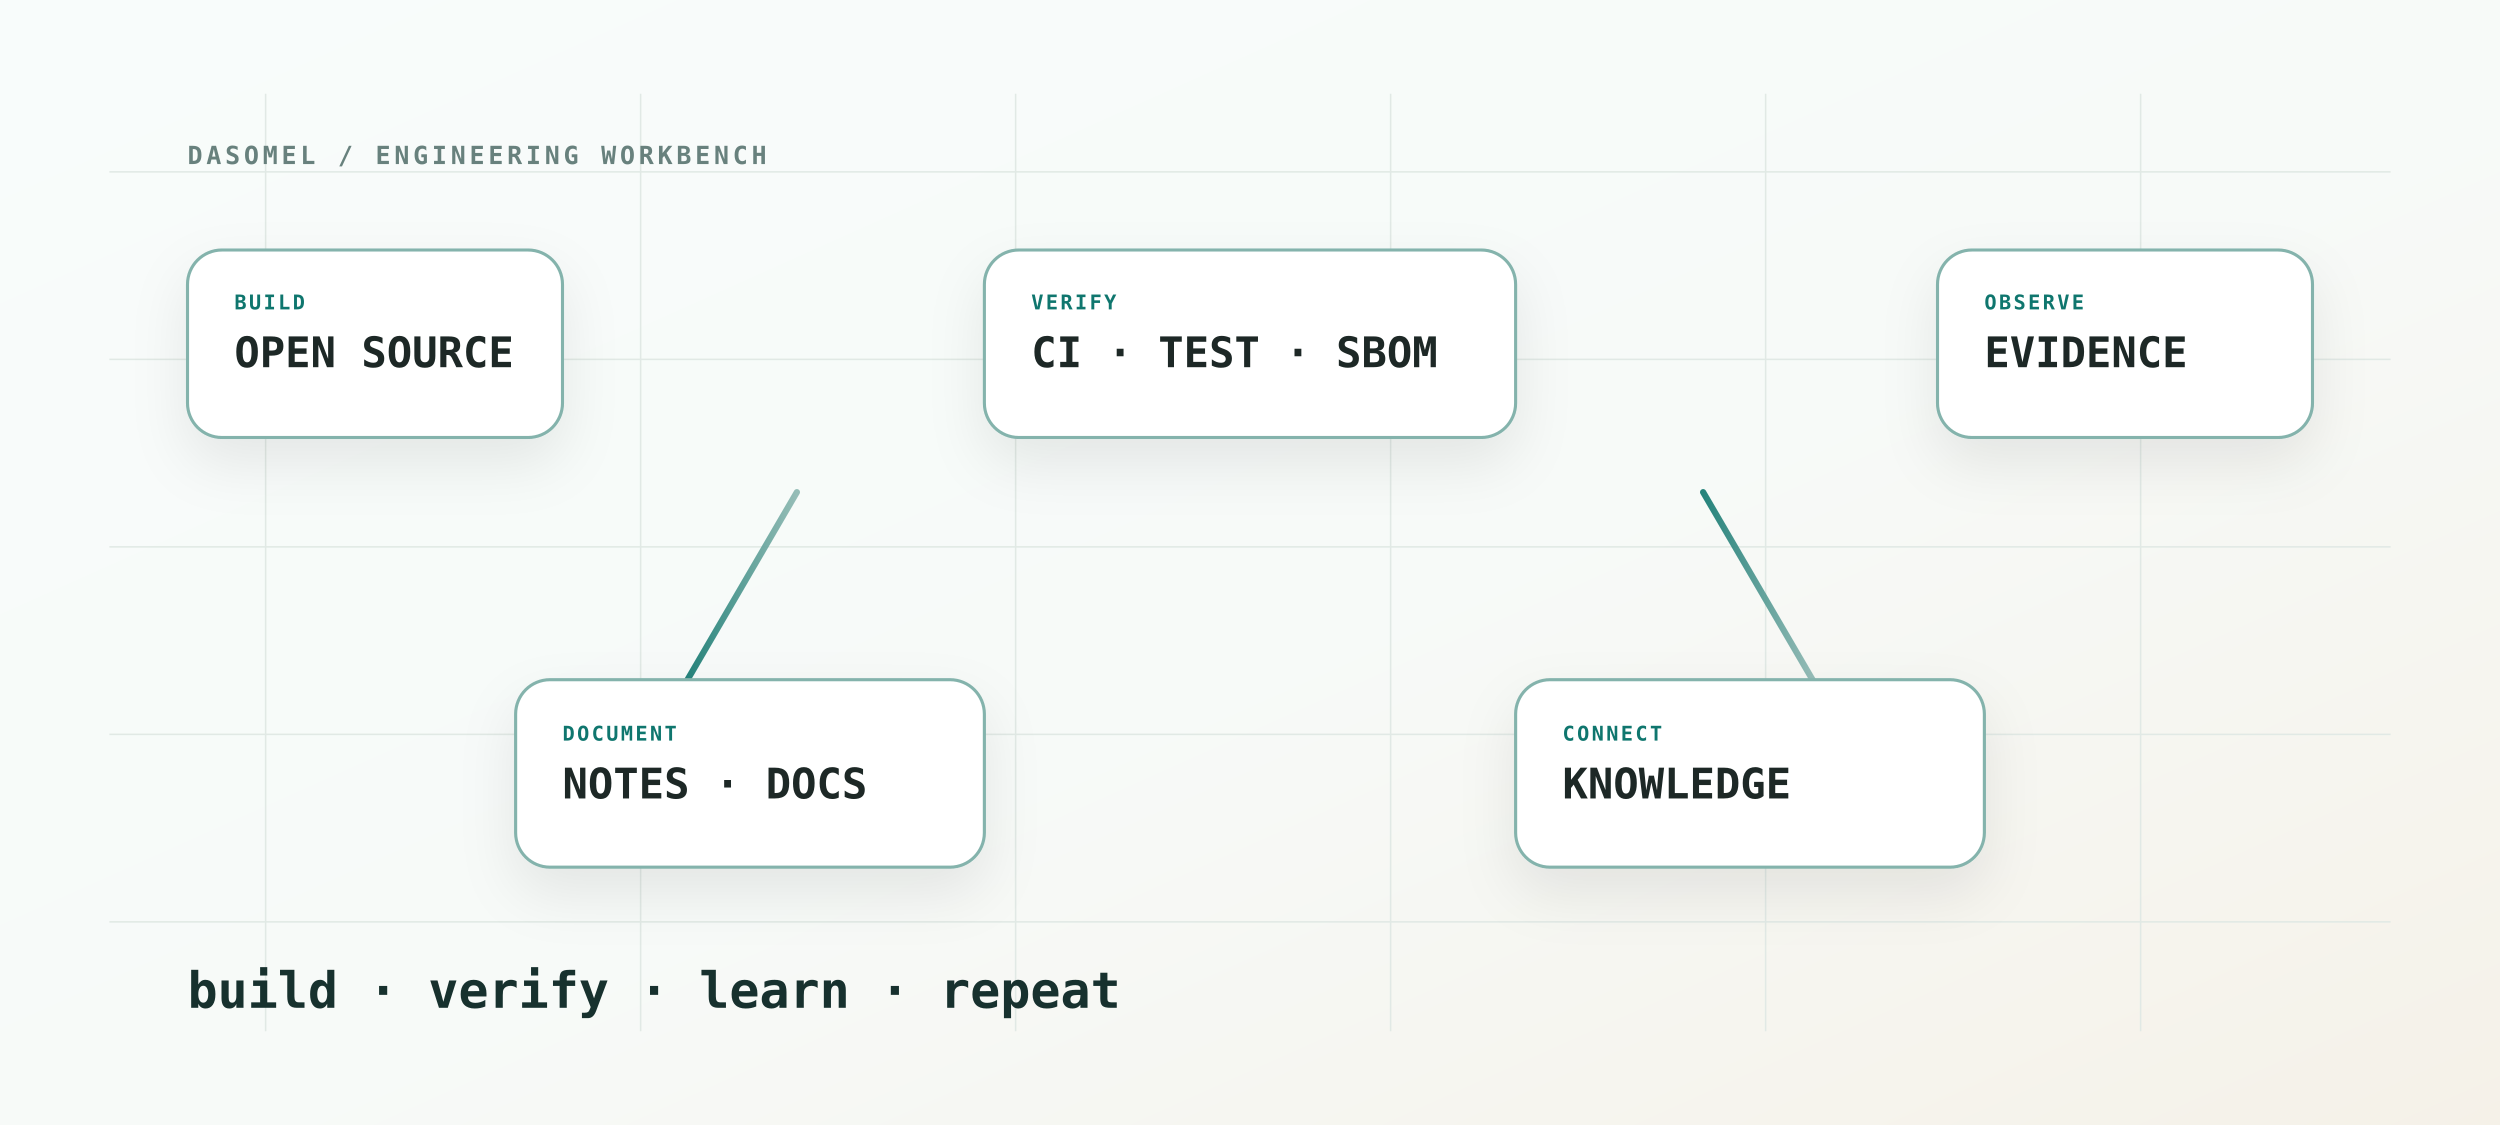
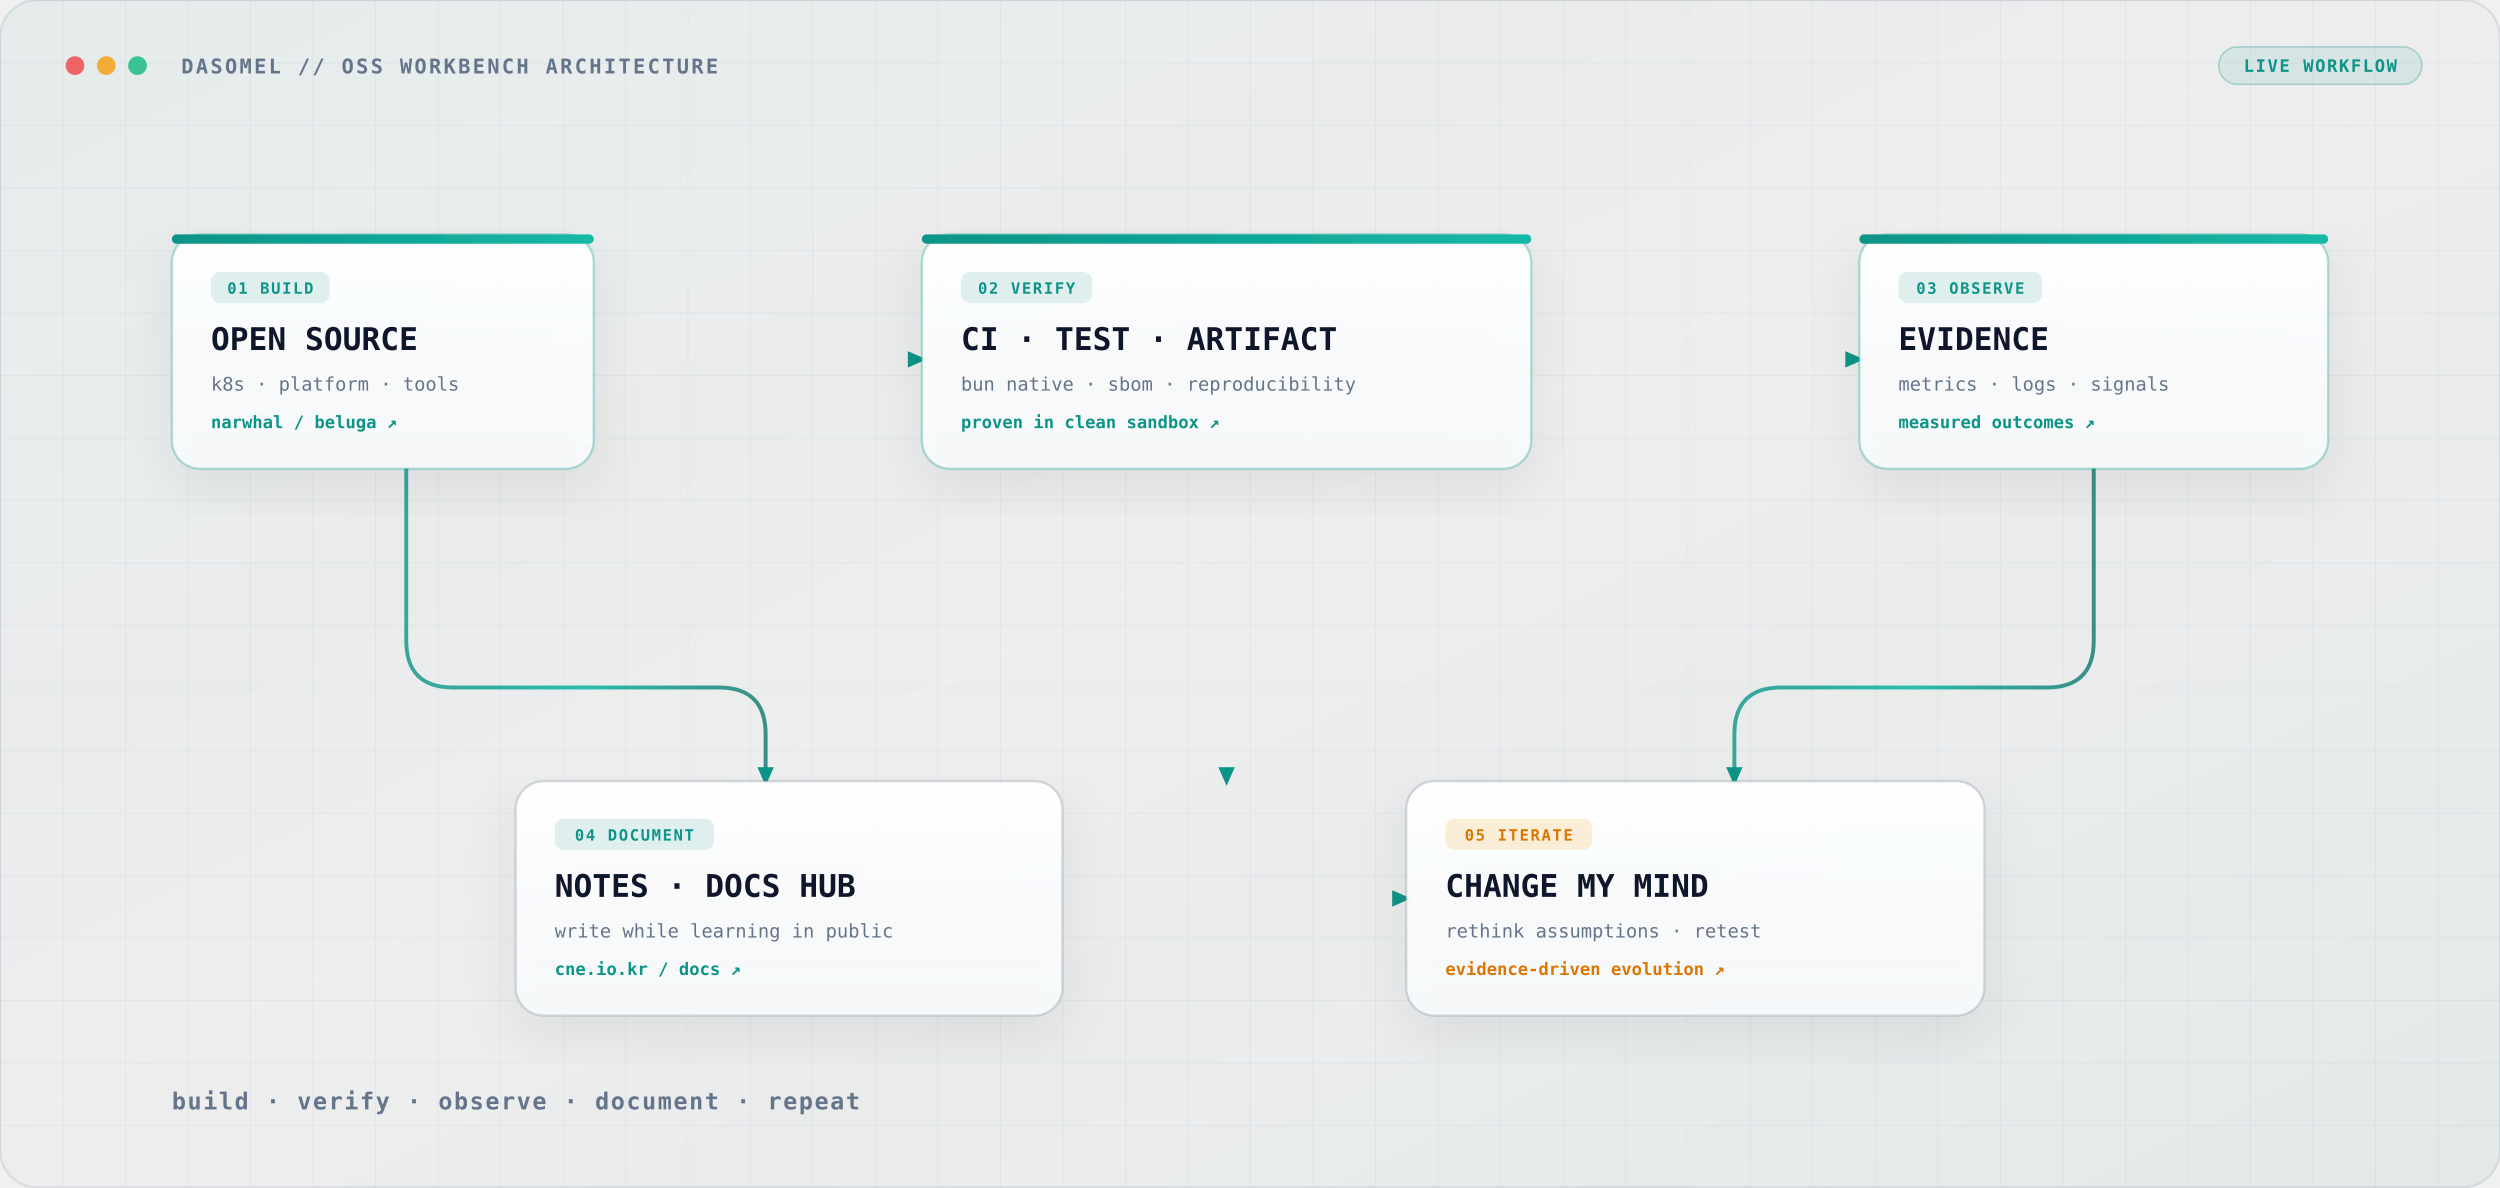
- <svg xmlns="http://www.w3.org/2000/svg" viewBox="0 0 1600 720" role="img" aria-labelledby="t d">
+ <svg xmlns="http://www.w3.org/2000/svg" viewBox="0 0 1600 760" width="100%" height="100%" role="img" aria-labelledby="t d">
  <defs>
-     <linearGradient id="bg" x1="0" y1="0" x2="1" y2="1">
-       <stop offset="0" stop-color="#f8fcfb" />
-       <stop offset="0.55" stop-color="#f7faf8" />
-       <stop offset="1" stop-color="#f5f1e8" />
+     <linearGradient id="canvas-bg" x1="0%" y1="0%" x2="100%" y2="100%">
+       <stop offset="0%" stop-color="#0d9488" stop-opacity="0.05" />
+       <stop offset="50%" stop-color="#64748b" stop-opacity="0.02" />
+       <stop offset="100%" stop-color="#0f766e" stop-opacity="0.06" />
    </linearGradient>
-     <linearGradient id="line" x1="0" y1="0" x2="1" y2="0">
-       <stop offset="0" stop-color="#0f766e" />
-       <stop offset="1" stop-color="#8bb6b0" />
+     <linearGradient id="card-fill" x1="0%" y1="0%" x2="0%" y2="100%">
+       <stop offset="0%" stop-color="#ffffff" stop-opacity="0.94" />
+       <stop offset="100%" stop-color="#f8fafc" stop-opacity="0.88" />
    </linearGradient>
-     <filter id="shadow" x="-20%" y="-20%" width="140%" height="140%">
-       <feDropShadow dx="0" dy="16" stdDeviation="18" flood-color="#17312e" flood-opacity="0.08" />
+     <linearGradient id="accent-grad" x1="0%" y1="0%" x2="100%" y2="0%">
+       <stop offset="0%" stop-color="#0d9488" />
+       <stop offset="100%" stop-color="#14b8a6" />
+     </linearGradient>
+     <linearGradient id="line-grad" x1="0%" y1="0%" x2="100%" y2="0%">
+       <stop offset="0%" stop-color="#0d9488" stop-opacity="0.8" />
+       <stop offset="50%" stop-color="#14b8a6" stop-opacity="0.9" />
+       <stop offset="100%" stop-color="#0f766e" stop-opacity="0.8" />
+     </linearGradient>
+     <filter id="card-shadow" x="-10%" y="-10%" width="125%" height="130%">
+       <feDropShadow dx="0" dy="12" stdDeviation="16" flood-color="#0f172a" flood-opacity="0.08" />
    </filter>
+     <pattern id="grid-pattern" width="40" height="40" patternUnits="userSpaceOnUse">
+       <path d="M 40 0 L 0 0 0 40" fill="none" stroke="#64748b" stroke-width="1" stroke-opacity="0.08" />
+     </pattern>
+     <marker id="arrow" viewBox="0 0 10 10" refX="6" refY="5" markerWidth="6" markerHeight="6" orient="auto-start-reverse">
+       <path d="M 0 1.5 L 8 5 L 0 8.5 z" fill="#0d9488" />
+     </marker>
  </defs>
-   <rect width="1600" height="720" fill="url(#bg)" />
-   <g stroke="#e1e9e5" stroke-width="1">
-     <path d="M70 110h1460M70 230h1460M70 350h1460M70 470h1460M70 590h1460" />
-     <path d="M170 60v600M410 60v600M650 60v600M890 60v600M1130 60v600M1370 60v600" />
+   <rect width="1600" height="760" rx="24" fill="url(#canvas-bg)" stroke="#64748b" stroke-opacity="0.15" stroke-width="1.5" />
+   <rect width="1600" height="760" rx="24" fill="url(#grid-pattern)" />
+   <g font-family="'JetBrains Mono', ui-monospace, monospace">
+     <circle cx="48" cy="42" r="6" fill="#ef4444" opacity="0.8" />
+     <circle cx="68" cy="42" r="6" fill="#f59e0b" opacity="0.8" />
+     <circle cx="88" cy="42" r="6" fill="#10b981" opacity="0.8" />
+     <text x="116" y="47" font-size="13" font-weight="600" fill="#64748b" letter-spacing="1.5">DASOMEL // OSS WORKBENCH ARCHITECTURE</text>
+     <rect x="1420" y="30" width="130" height="24" rx="12" fill="#0d9488" fill-opacity="0.1" stroke="#0d9488" stroke-opacity="0.3" />
+     <text x="1485" y="46" font-size="11" font-weight="600" fill="#0d9488" text-anchor="middle" letter-spacing="1">LIVE WORKFLOW</text>
  </g>
-   <g fill="none" stroke="url(#line)" stroke-width="4" stroke-linecap="round" opacity="0.9">
-     <path d="M360 240h250" />
-     <path d="M990 240h250" />
-     <path d="M510 315l-70 120" />
-     <path d="M800 315v120" />
-     <path d="M1090 315l70 120" />
-     <path d="M550 520h500" />
+   <g fill="none" stroke="url(#line-grad)" stroke-width="2.5" stroke-linecap="round">
+     <path d="M 380 230 L 590 230" marker-end="url(#arrow)" />
+     <path d="M 980 230 L 1190 230" marker-end="url(#arrow)" />
+     <path d="M 260 300 L 260 410 Q 260 440 290 440 L 460 440 Q 490 440 490 470 L 490 500" marker-end="url(#arrow)" />
+     <path d="M 785 300 L 785 500" marker-end="url(#arrow)" />
+     <path d="M 1340 300 L 1340 410 Q 1340 440 1310 440 L 1140 440 Q 1110 440 1110 470 L 1110 500" marker-end="url(#arrow)" />
+     <path d="M 680 575 L 900 575" stroke-dasharray="6 6" marker-end="url(#arrow)" />
  </g>
-   <g fill="#ffffff" stroke="#84b3ac" stroke-width="2" filter="url(#shadow)">
-     <rect x="120" y="160" width="240" height="120" rx="22" />
-     <rect x="630" y="160" width="340" height="120" rx="22" />
-     <rect x="1240" y="160" width="240" height="120" rx="22" />
-     <rect x="330" y="435" width="300" height="120" rx="22" />
-     <rect x="970" y="435" width="300" height="120" rx="22" />
+   <g filter="url(#card-shadow)">
+     <rect x="110" y="150" width="270" height="150" rx="18" fill="url(#card-fill)" stroke="#0d9488" stroke-opacity="0.3" stroke-width="1.5" />
+     <rect x="110" y="150" width="270" height="6" rx="3" fill="url(#accent-grad)" />
+     <g font-family="'JetBrains Mono', ui-monospace, monospace">
+       <rect x="135" y="174" width="76" height="20" rx="6" fill="#0d9488" fill-opacity="0.12" />
+       <text x="173" y="188" font-size="10" font-weight="700" fill="#0d9488" text-anchor="middle" letter-spacing="1">01 BUILD</text>
+       <text x="135" y="224" font-size="20" font-weight="700" fill="#0f172a">OPEN SOURCE</text>
+       <text x="135" y="250" font-size="12" font-weight="500" fill="#64748b">k8s · platform · tools</text>
+       <text x="135" y="274" font-size="11" font-weight="600" fill="#0d9488">narwhal / beluga ↗</text>
+     </g>
  </g>
-   <g font-family="ui-monospace,SFMono-Regular,Menlo,monospace">
-     <text x="120" y="105" font-size="16" font-weight="700" fill="#68817d" letter-spacing="2.4">DASOMEL / ENGINEERING WORKBENCH</text>
-     <text x="150" y="198" font-size="13" font-weight="700" fill="#0f766e" letter-spacing="1.5">BUILD</text>
-     <text x="150" y="235" font-size="27" font-weight="700" fill="#1d2826">OPEN SOURCE</text>
-     <text x="660" y="198" font-size="13" font-weight="700" fill="#0f766e" letter-spacing="1.5">VERIFY</text>
-     <text x="660" y="235" font-size="27" font-weight="700" fill="#1d2826">CI · TEST · SBOM</text>
-     <text x="1270" y="198" font-size="13" font-weight="700" fill="#0f766e" letter-spacing="1.5">OBSERVE</text>
-     <text x="1270" y="235" font-size="27" font-weight="700" fill="#1d2826">EVIDENCE</text>
-     <text x="360" y="474" font-size="13" font-weight="700" fill="#0f766e" letter-spacing="1.5">DOCUMENT</text>
-     <text x="360" y="511" font-size="27" font-weight="700" fill="#1d2826">NOTES · DOCS</text>
-     <text x="1000" y="474" font-size="13" font-weight="700" fill="#0f766e" letter-spacing="1.5">CONNECT</text>
-     <text x="1000" y="511" font-size="27" font-weight="700" fill="#1d2826">KNOWLEDGE</text>
-     <text x="120" y="645" font-size="32" font-weight="700" fill="#17312e">build · verify · learn · repeat</text>
+   <g filter="url(#card-shadow)">
+     <rect x="590" y="150" width="390" height="150" rx="18" fill="url(#card-fill)" stroke="#0d9488" stroke-opacity="0.3" stroke-width="1.5" />
+     <rect x="590" y="150" width="390" height="6" rx="3" fill="url(#accent-grad)" />
+     <g font-family="'JetBrains Mono', ui-monospace, monospace">
+       <rect x="615" y="174" width="84" height="20" rx="6" fill="#0d9488" fill-opacity="0.12" />
+       <text x="657" y="188" font-size="10" font-weight="700" fill="#0d9488" text-anchor="middle" letter-spacing="1">02 VERIFY</text>
+       <text x="615" y="224" font-size="20" font-weight="700" fill="#0f172a">CI · TEST · ARTIFACT</text>
+       <text x="615" y="250" font-size="12" font-weight="500" fill="#64748b">bun native · sbom · reproducibility</text>
+       <text x="615" y="274" font-size="11" font-weight="600" fill="#0d9488">proven in clean sandbox ↗</text>
+     </g>
+   </g>
+   <g filter="url(#card-shadow)">
+     <rect x="1190" y="150" width="300" height="150" rx="18" fill="url(#card-fill)" stroke="#0d9488" stroke-opacity="0.3" stroke-width="1.5" />
+     <rect x="1190" y="150" width="300" height="6" rx="3" fill="url(#accent-grad)" />
+     <g font-family="'JetBrains Mono', ui-monospace, monospace">
+       <rect x="1215" y="174" width="92" height="20" rx="6" fill="#0d9488" fill-opacity="0.12" />
+       <text x="1261" y="188" font-size="10" font-weight="700" fill="#0d9488" text-anchor="middle" letter-spacing="1">03 OBSERVE</text>
+       <text x="1215" y="224" font-size="20" font-weight="700" fill="#0f172a">EVIDENCE</text>
+       <text x="1215" y="250" font-size="12" font-weight="500" fill="#64748b">metrics · logs · signals</text>
+       <text x="1215" y="274" font-size="11" font-weight="600" fill="#0d9488">measured outcomes ↗</text>
+     </g>
+   </g>
+   <g filter="url(#card-shadow)">
+     <rect x="330" y="500" width="350" height="150" rx="18" fill="url(#card-fill)" stroke="#64748b" stroke-opacity="0.25" stroke-width="1.5" />
+     <g font-family="'JetBrains Mono', ui-monospace, monospace">
+       <rect x="355" y="524" width="102" height="20" rx="6" fill="#0d9488" fill-opacity="0.12" />
+       <text x="406" y="538" font-size="10" font-weight="700" fill="#0d9488" text-anchor="middle" letter-spacing="1">04 DOCUMENT</text>
+       <text x="355" y="574" font-size="20" font-weight="700" fill="#0f172a">NOTES · DOCS HUB</text>
+       <text x="355" y="600" font-size="12" font-weight="500" fill="#64748b">write while learning in public</text>
+       <text x="355" y="624" font-size="11" font-weight="600" fill="#0d9488">cne.io.kr / docs ↗</text>
+     </g>
+   </g>
+   <g filter="url(#card-shadow)">
+     <rect x="900" y="500" width="370" height="150" rx="18" fill="url(#card-fill)" stroke="#64748b" stroke-opacity="0.25" stroke-width="1.5" />
+     <g font-family="'JetBrains Mono', ui-monospace, monospace">
+       <rect x="925" y="524" width="94" height="20" rx="6" fill="#f59e0b" fill-opacity="0.15" />
+       <text x="972" y="538" font-size="10" font-weight="700" fill="#d97706" text-anchor="middle" letter-spacing="1">05 ITERATE</text>
+       <text x="925" y="574" font-size="20" font-weight="700" fill="#0f172a">CHANGE MY MIND</text>
+       <text x="925" y="600" font-size="12" font-weight="500" fill="#64748b">rethink assumptions · retest</text>
+       <text x="925" y="624" font-size="11" font-weight="600" fill="#d97706">evidence-driven evolution ↗</text>
+     </g>
+   </g>
+   <g font-family="'JetBrains Mono', ui-monospace, monospace">
+     <text x="110" y="710" font-size="15" font-weight="700" fill="#64748b" letter-spacing="1">build · verify · observe · document · repeat</text>
  </g>
</svg>
